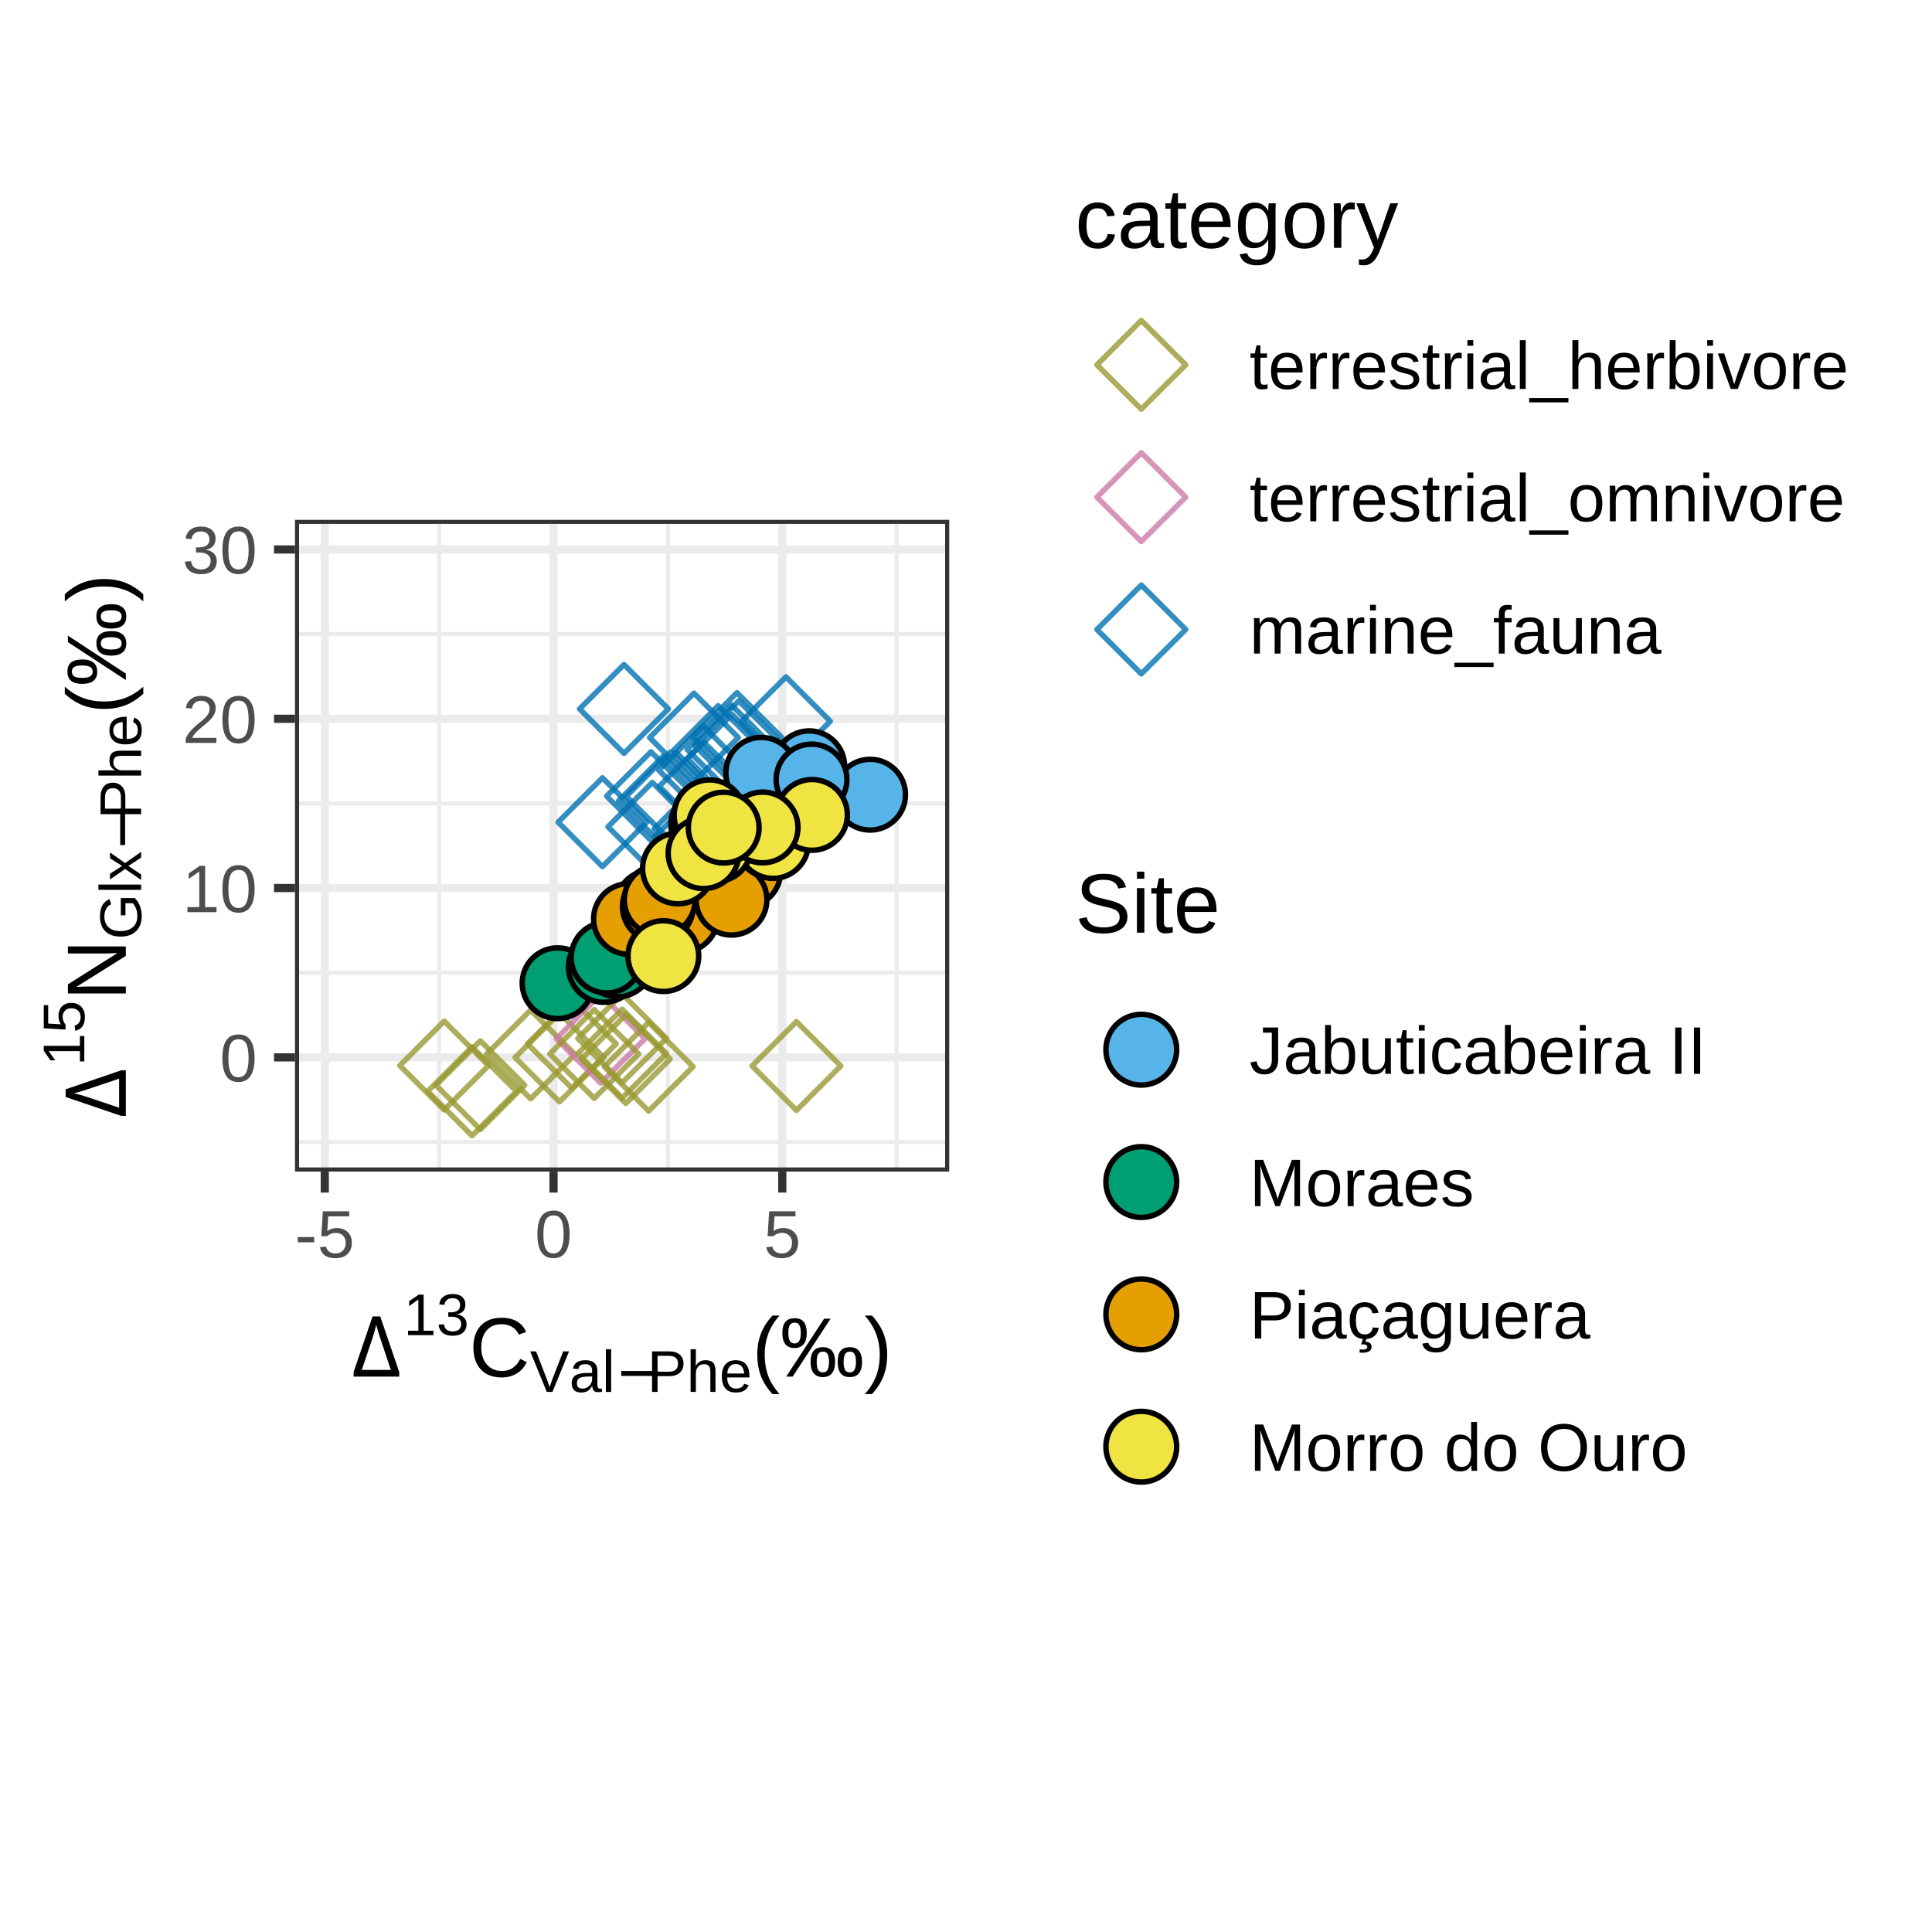
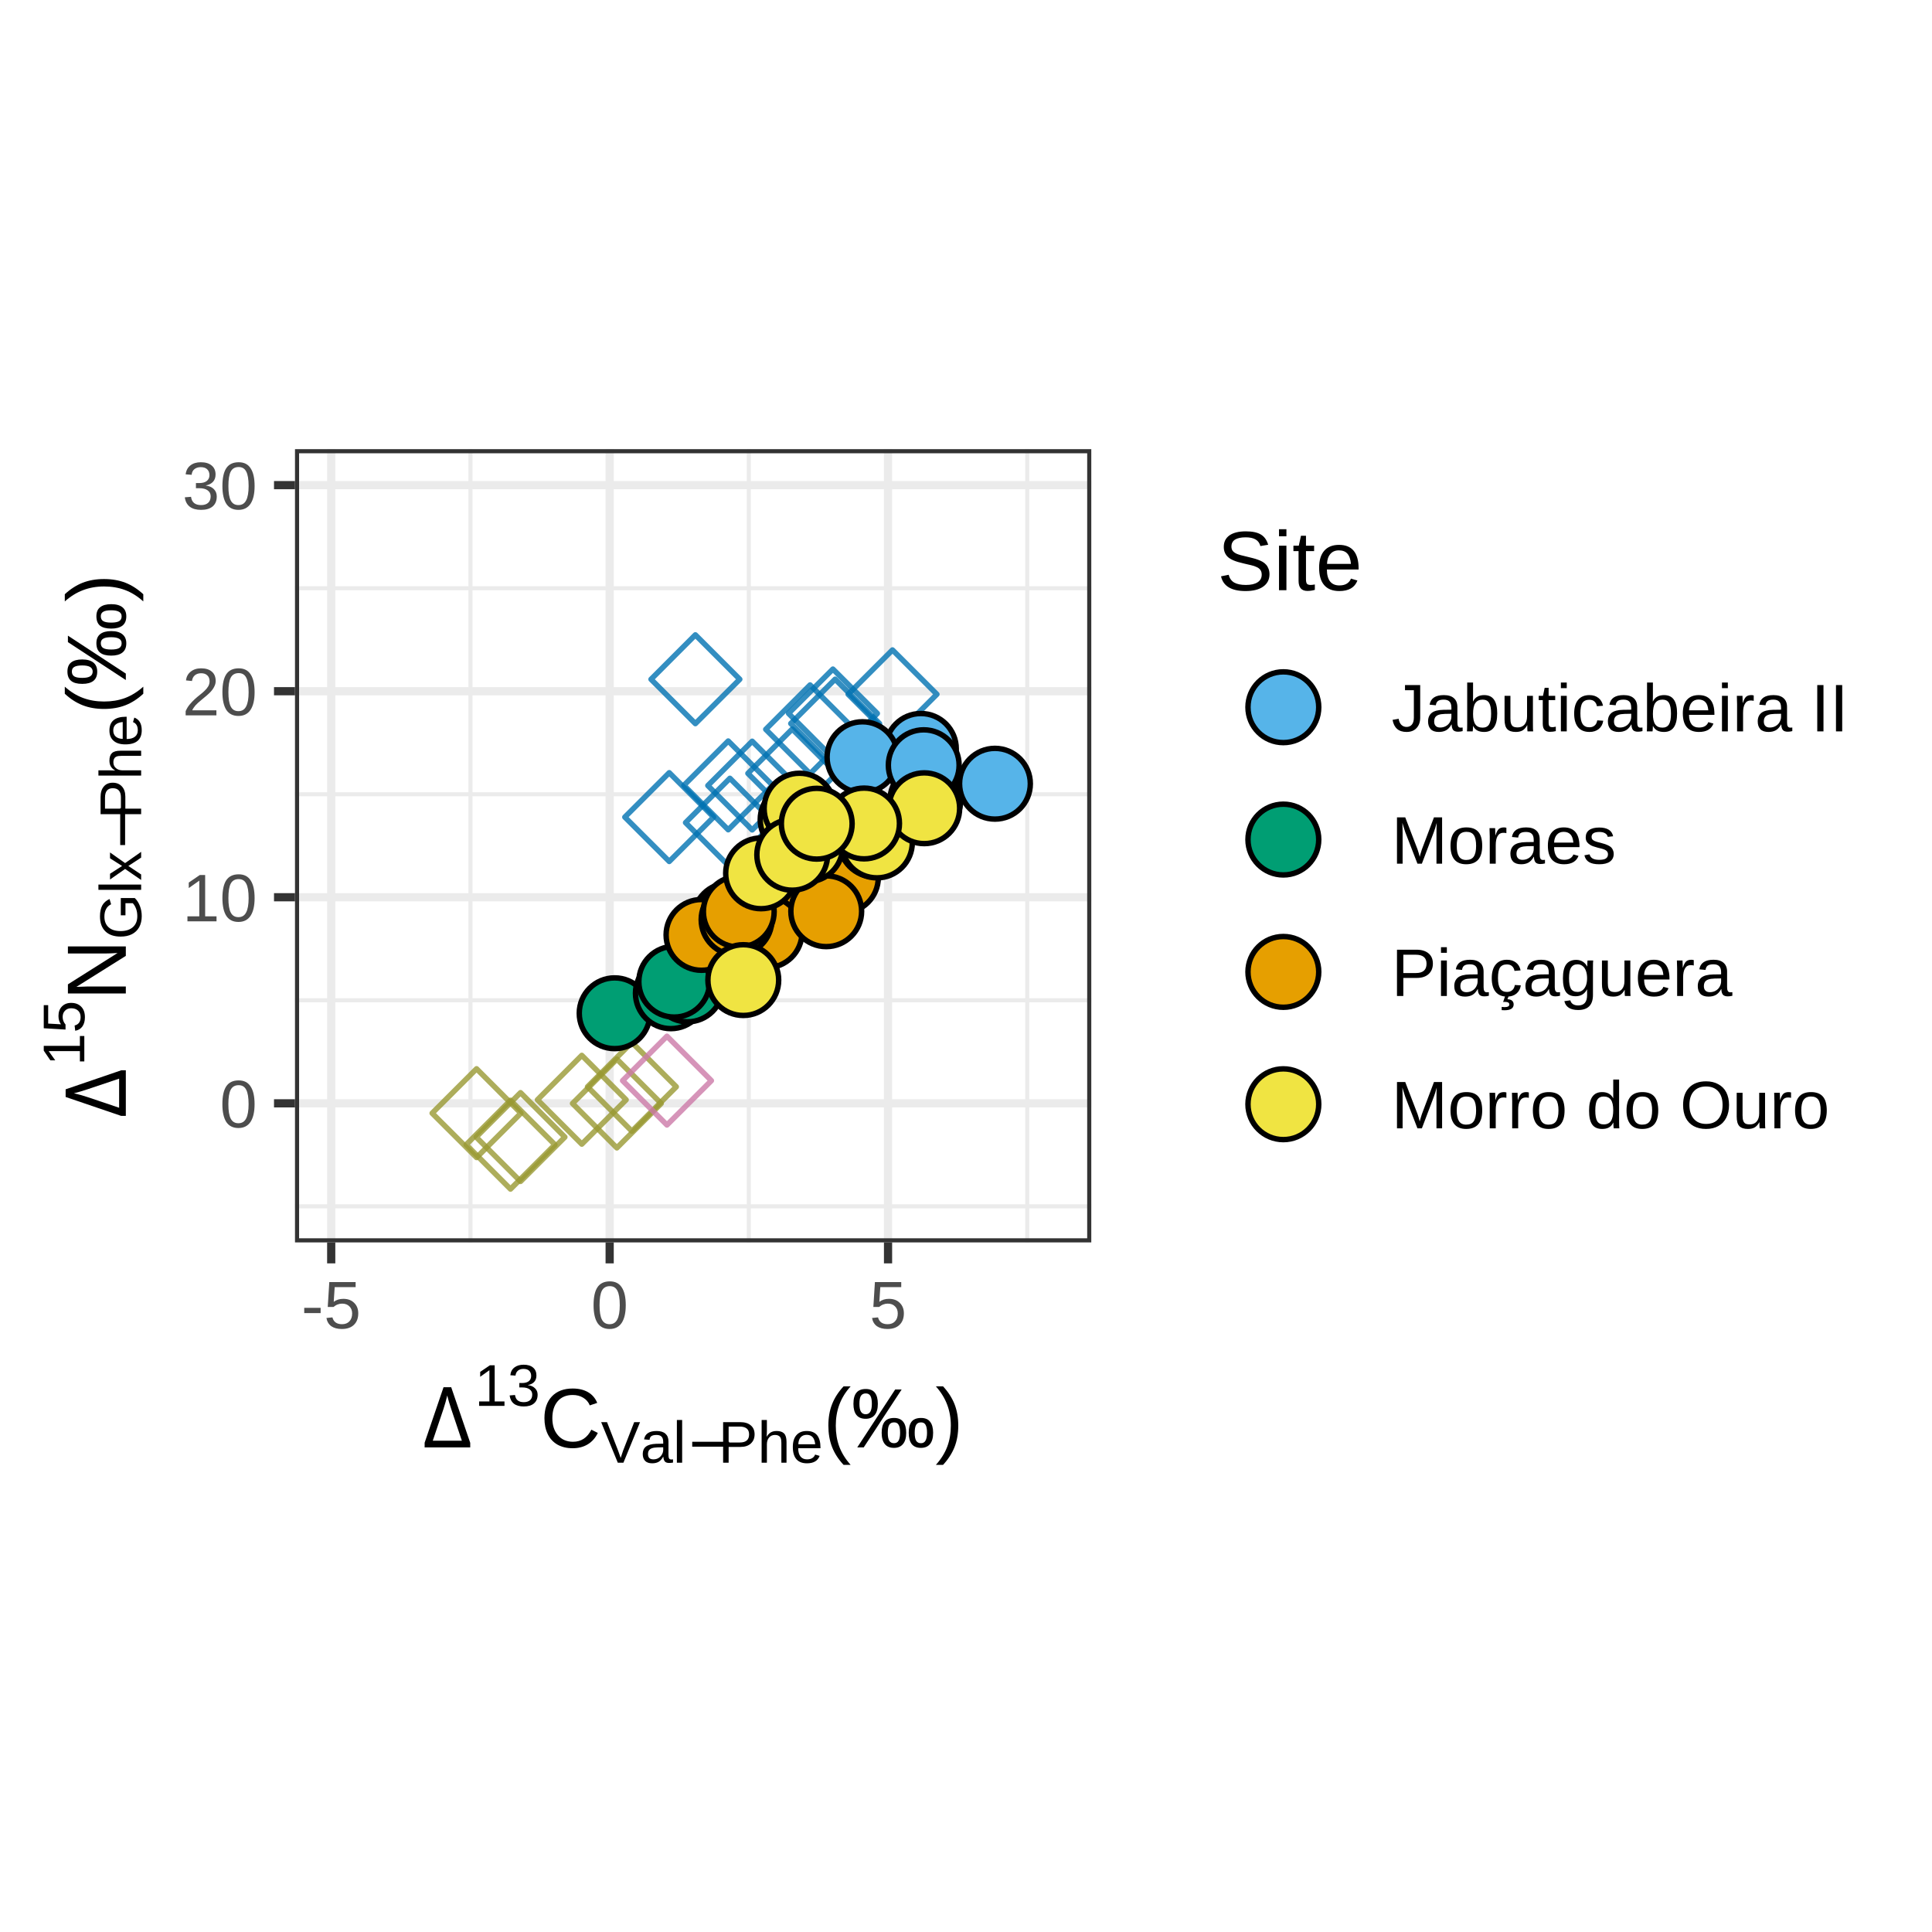
<svg xmlns="http://www.w3.org/2000/svg" width="252.28pt" height="252.28pt" viewBox="0 0 252.28 252.28">
  <g class="svglite">
    <defs>
      <style type="text/css">
    .svglite line, .svglite polyline, .svglite polygon, .svglite path, .svglite rect, .svglite circle {
      fill: none;
      stroke: #000000;
      stroke-linecap: round;
      stroke-linejoin: round;
      stroke-miterlimit: 10.00;
    }
    .svglite text {
      white-space: pre;
    }
    .svglite g.glyphgroup path {
      fill: inherit;
      stroke: none;
    }
  </style>
    </defs>
    <rect width="100%" height="100%" style="stroke: none; fill: #FFFFFF;" />
    <defs>
      <clipPath id="cpMC4wMHwyNTIuMjh8MC4wMHwyNTIuMjg=">
        <rect x="0.00" y="0.00" width="252.28" height="252.28" />
      </clipPath>
    </defs>
    <g clip-path="url(#cpMC4wMHwyNTIuMjh8MC4wMHwyNTIuMjg=)">
</g>
    <defs>
-       <clipPath id="cpMC4wMHwyNTIuMjh8NjIuNDB8MTg5Ljg4">
-         <rect x="0.00" y="62.40" width="252.28" height="127.47" />
+       <clipPath id="cpMC4wMHwyNTIuMjh8NTMuMTd8MTk5LjEy">
+         <rect x="0" y="53.17" width="252.28" height="145.95" />
      </clipPath>
    </defs>
-     <g clip-path="url(#cpMC4wMHwyNTIuMjh8NjIuNDB8MTg5Ljg4)">
-       <rect x="0.00" y="62.40" width="252.28" height="127.47" style="stroke-width: 1.07; stroke: #FFFFFF; fill: #FFFFFF;" />
+     <g clip-path="url(#cpMC4wMHwyNTIuMjh8NTMuMTd8MTk5LjEy)">
+       <rect x="0" y="53.17" width="252.28" height="145.95" style="stroke-width: 1.07; stroke: #FFFFFF; fill: #FFFFFF;" />
    </g>
    <g clip-path="url(#cpMC4wMHwyNTIuMjh8MC4wMHwyNTIuMjg=)">
</g>
    <defs>
-       <clipPath id="cpMzguNTJ8MTIzLjk1fDY3Ljg4fDE1Mi45OQ==">
-         <rect x="38.52" y="67.88" width="85.43" height="85.10" />
+       <clipPath id="cpMzguNTJ8MTQyLjUwfDU4LjY1fDE2Mi4yMw==">
+         <rect x="38.52" y="58.65" width="103.98" height="103.58" />
      </clipPath>
    </defs>
-     <g clip-path="url(#cpMzguNTJ8MTIzLjk1fDY3Ljg4fDE1Mi45OQ==)">
-       <rect x="38.52" y="67.88" width="85.43" height="85.10" style="stroke-width: 1.07; stroke: none; fill: #FFFFFF;" />
-       <polyline points="38.52,149.12 123.95,149.12 " style="stroke-width: 0.53; stroke: #EBEBEB; stroke-linecap: butt;" />
-       <polyline points="38.52,127.01 123.95,127.01 " style="stroke-width: 0.53; stroke: #EBEBEB; stroke-linecap: butt;" />
-       <polyline points="38.52,104.91 123.95,104.91 " style="stroke-width: 0.53; stroke: #EBEBEB; stroke-linecap: butt;" />
-       <polyline points="38.52,82.80 123.95,82.80 " style="stroke-width: 0.53; stroke: #EBEBEB; stroke-linecap: butt;" />
-       <polyline points="57.34,152.99 57.34,67.88 " style="stroke-width: 0.53; stroke: #EBEBEB; stroke-linecap: butt;" />
-       <polyline points="87.21,152.99 87.21,67.88 " style="stroke-width: 0.53; stroke: #EBEBEB; stroke-linecap: butt;" />
-       <polyline points="117.08,152.99 117.08,67.88 " style="stroke-width: 0.53; stroke: #EBEBEB; stroke-linecap: butt;" />
-       <polyline points="38.52,138.07 123.95,138.07 " style="stroke-width: 1.07; stroke: #EBEBEB; stroke-linecap: butt;" />
-       <polyline points="38.52,115.96 123.95,115.96 " style="stroke-width: 1.07; stroke: #EBEBEB; stroke-linecap: butt;" />
-       <polyline points="38.52,93.86 123.95,93.86 " style="stroke-width: 1.07; stroke: #EBEBEB; stroke-linecap: butt;" />
-       <polyline points="38.52,71.75 123.95,71.75 " style="stroke-width: 1.07; stroke: #EBEBEB; stroke-linecap: butt;" />
-       <polyline points="42.41,152.99 42.41,67.88 " style="stroke-width: 1.07; stroke: #EBEBEB; stroke-linecap: butt;" />
-       <polyline points="72.28,152.99 72.28,67.88 " style="stroke-width: 1.07; stroke: #EBEBEB; stroke-linecap: butt;" />
-       <polyline points="102.15,152.99 102.15,67.88 " style="stroke-width: 1.07; stroke: #EBEBEB; stroke-linecap: butt;" />
-       <polygon points="85.18,113.75 90.97,107.96 85.18,102.17 79.39,107.96 " style="stroke-width: 0.71; stroke: #0072B2; stroke-opacity: 0.80;" />
-       <polygon points="93.78,103.74 99.58,97.94 93.78,92.15 87.99,97.94 " style="stroke-width: 0.71; stroke: #0072B2; stroke-opacity: 0.80;" />
-       <polygon points="85.00,109.75 90.80,103.96 85.00,98.17 79.21,103.96 " style="stroke-width: 0.71; stroke: #0072B2; stroke-opacity: 0.80;" />
-       <polygon points="78.67,113.16 84.46,107.36 78.67,101.57 72.88,107.36 " style="stroke-width: 0.71; stroke: #0072B2; stroke-opacity: 0.80;" />
-       <polygon points="87.57,109.78 93.36,103.99 87.57,98.19 81.78,103.99 " style="stroke-width: 0.71; stroke: #0072B2; stroke-opacity: 0.80;" />
-       <polygon points="91.87,108.47 97.67,102.68 91.87,96.88 86.08,102.68 " style="stroke-width: 0.71; stroke: #0072B2; stroke-opacity: 0.80;" />
-       <polygon points="81.48,98.37 87.27,92.57 81.48,86.78 75.68,92.57 " style="stroke-width: 0.71; stroke: #0072B2; stroke-opacity: 0.80;" />
-       <polygon points="96.47,103.11 102.27,97.32 96.47,91.52 90.68,97.32 " style="stroke-width: 0.71; stroke: #0072B2; stroke-opacity: 0.80;" />
-       <polygon points="96.23,102.03 102.03,96.24 96.23,90.45 90.44,96.24 " style="stroke-width: 0.71; stroke: #0072B2; stroke-opacity: 0.80;" />
-       <polygon points="102.63,99.98 108.42,94.18 102.63,88.39 96.83,94.18 " style="stroke-width: 0.71; stroke: #0072B2; stroke-opacity: 0.80;" />
-       <polygon points="61.64,148.30 67.44,142.51 61.64,136.71 55.85,142.51 " style="stroke-width: 0.71; stroke: #999933; stroke-opacity: 0.80;" />
-       <polygon points="58.00,144.93 63.79,139.14 58.00,133.34 52.21,139.14 " style="stroke-width: 0.71; stroke: #999933; stroke-opacity: 0.80;" />
-       <polygon points="69.29,143.48 75.08,137.69 69.29,131.90 63.50,137.69 " style="stroke-width: 0.71; stroke: #999933; stroke-opacity: 0.80;" />
-       <polygon points="73.05,143.88 78.85,138.09 73.05,132.30 67.26,138.09 " style="stroke-width: 0.71; stroke: #999933; stroke-opacity: 0.80;" />
-       <polygon points="74.67,142.09 80.46,136.30 74.67,130.51 68.87,136.30 " style="stroke-width: 0.71; stroke: #999933; stroke-opacity: 0.80;" />
-       <polygon points="78.43,141.43 84.22,135.63 78.43,129.84 72.64,135.63 " style="stroke-width: 0.71; stroke: #CC79A7; stroke-opacity: 0.80;" />
-       <polygon points="62.72,147.49 68.51,141.70 62.72,135.91 56.93,141.70 " style="stroke-width: 0.71; stroke: #999933; stroke-opacity: 0.80;" />
-       <polygon points="82.19,128.19 87.99,122.39 82.19,116.60 76.40,122.39 " style="stroke-width: 0.71; stroke: #CC79A7; stroke-opacity: 0.80;" />
-       <polygon points="86.56,110.37 92.35,104.58 86.56,98.78 80.76,104.58 " style="stroke-width: 0.71; stroke: #0072B2; stroke-opacity: 0.80;" />
-       <polygon points="91.22,114.02 97.01,108.23 91.22,102.43 85.42,108.23 " style="stroke-width: 0.71; stroke: #0072B2; stroke-opacity: 0.80;" />
-       <polygon points="95.82,113.40 101.61,107.61 95.82,101.81 90.02,107.61 " style="stroke-width: 0.71; stroke: #0072B2; stroke-opacity: 0.80;" />
-       <polygon points="95.52,103.65 101.31,97.86 95.52,92.06 89.72,97.86 " style="stroke-width: 0.71; stroke: #0072B2; stroke-opacity: 0.80;" />
-       <polygon points="90.62,102.10 96.41,96.31 90.62,90.52 84.83,96.31 " style="stroke-width: 0.71; stroke: #0072B2; stroke-opacity: 0.80;" />
-       <polygon points="95.58,104.87 101.37,99.07 95.58,93.28 89.78,99.07 " style="stroke-width: 0.71; stroke: #0072B2; stroke-opacity: 0.80;" />
-       <polygon points="91.81,106.37 97.61,100.58 91.81,94.78 86.02,100.58 " style="stroke-width: 0.71; stroke: #0072B2; stroke-opacity: 0.80;" />
-       <polygon points="84.70,145.08 90.50,139.28 84.70,133.49 78.91,139.28 " style="stroke-width: 0.71; stroke: #999933; stroke-opacity: 0.80;" />
-       <polygon points="81.24,143.37 87.03,137.58 81.24,131.79 75.45,137.58 " style="stroke-width: 0.71; stroke: #999933; stroke-opacity: 0.80;" />
-       <polygon points="104.00,144.99 109.79,139.19 104.00,133.40 98.21,139.19 " style="stroke-width: 0.71; stroke: #999933; stroke-opacity: 0.80;" />
-       <polygon points="81.24,141.38 87.03,135.59 81.24,129.80 75.45,135.59 " style="stroke-width: 0.71; stroke: #999933; stroke-opacity: 0.80;" />
-       <polygon points="77.59,143.42 83.39,137.62 77.59,131.83 71.80,137.62 " style="stroke-width: 0.71; stroke: #999933; stroke-opacity: 0.80;" />
-       <polygon points="81.72,144.08 87.51,138.29 81.72,132.49 75.92,138.29 " style="stroke-width: 0.71; stroke: #999933; stroke-opacity: 0.80;" />
-       <circle cx="105.67" cy="100.06" r="4.62" style="stroke-width: 0.71; fill: #56B4E9;" />
-       <circle cx="106.15" cy="105.55" r="4.62" style="stroke-width: 0.71; fill: #56B4E9;" />
-       <circle cx="113.62" cy="103.77" r="4.62" style="stroke-width: 0.71; fill: #56B4E9;" />
-       <circle cx="99.40" cy="100.91" r="4.62" style="stroke-width: 0.71; fill: #56B4E9;" />
-       <circle cx="105.97" cy="101.79" r="4.62" style="stroke-width: 0.71; fill: #56B4E9;" />
-       <circle cx="72.81" cy="128.39" r="4.62" style="stroke-width: 0.71; fill: #009E73;" />
-       <circle cx="78.85" cy="126.26" r="4.62" style="stroke-width: 0.71; fill: #009E73;" />
-       <circle cx="80.64" cy="125.54" r="4.62" style="stroke-width: 0.71; fill: #009E73;" />
-       <circle cx="79.21" cy="125.04" r="4.62" style="stroke-width: 0.71; fill: #009E73;" />
-       <circle cx="85.06" cy="118.23" r="4.62" style="stroke-width: 0.71; fill: #E69F00;" />
-       <circle cx="89.42" cy="114.14" r="4.62" style="stroke-width: 0.71; fill: #E69F00;" />
-       <circle cx="82.13" cy="120.00" r="4.62" style="stroke-width: 0.71; fill: #E69F00;" />
-       <circle cx="89.12" cy="119.70" r="4.62" style="stroke-width: 0.71; fill: #E69F00;" />
-       <circle cx="97.31" cy="113.82" r="4.62" style="stroke-width: 0.71; fill: #E69F00;" />
-       <circle cx="85.90" cy="118.38" r="4.62" style="stroke-width: 0.71; fill: #E69F00;" />
-       <circle cx="95.52" cy="117.48" r="4.62" style="stroke-width: 0.71; fill: #E69F00;" />
-       <circle cx="86.14" cy="117.51" r="4.62" style="stroke-width: 0.71; fill: #E69F00;" />
-       <circle cx="100.71" cy="109.99" r="4.62" style="stroke-width: 0.71; fill: #E69F00;" />
-       <circle cx="88.53" cy="113.40" r="4.62" style="stroke-width: 0.71; fill: #F0E442;" />
-       <circle cx="92.23" cy="107.63" r="4.62" style="stroke-width: 0.71; fill: #F0E442;" />
-       <circle cx="100.95" cy="110.08" r="4.62" style="stroke-width: 0.71; fill: #F0E442;" />
-       <circle cx="106.03" cy="106.41" r="4.62" style="stroke-width: 0.71; fill: #F0E442;" />
-       <circle cx="86.62" cy="124.85" r="4.62" style="stroke-width: 0.71; fill: #F0E442;" />
-       <circle cx="93.49" cy="110.50" r="4.62" style="stroke-width: 0.71; fill: #F0E442;" />
-       <circle cx="92.65" cy="106.46" r="4.62" style="stroke-width: 0.71; fill: #F0E442;" />
-       <circle cx="91.87" cy="111.41" r="4.62" style="stroke-width: 0.71; fill: #F0E442;" />
-       <circle cx="99.58" cy="108.05" r="4.62" style="stroke-width: 0.71; fill: #F0E442;" />
-       <circle cx="94.50" cy="108.07" r="4.62" style="stroke-width: 0.71; fill: #F0E442;" />
-       <rect x="38.52" y="67.88" width="85.43" height="85.10" style="stroke-width: 1.07; stroke: #333333;" />
+     <g clip-path="url(#cpMzguNTJ8MTQyLjUwfDU4LjY1fDE2Mi4yMw==)">
+       <rect x="38.52" y="58.65" width="103.98" height="103.58" style="stroke-width: 1.07; stroke: none; fill: #FFFFFF;" />
+       <polyline points="38.52,157.52 142.50,157.52 " style="stroke-width: 0.53; stroke: #EBEBEB; stroke-linecap: butt;" />
+       <polyline points="38.52,130.61 142.50,130.61 " style="stroke-width: 0.53; stroke: #EBEBEB; stroke-linecap: butt;" />
+       <polyline points="38.52,103.71 142.50,103.71 " style="stroke-width: 0.53; stroke: #EBEBEB; stroke-linecap: butt;" />
+       <polyline points="38.52,76.81 142.50,76.81 " style="stroke-width: 0.53; stroke: #EBEBEB; stroke-linecap: butt;" />
+       <polyline points="61.43,162.23 61.43,58.65 " style="stroke-width: 0.53; stroke: #EBEBEB; stroke-linecap: butt;" />
+       <polyline points="97.78,162.23 97.78,58.65 " style="stroke-width: 0.53; stroke: #EBEBEB; stroke-linecap: butt;" />
+       <polyline points="134.14,162.23 134.14,58.65 " style="stroke-width: 0.53; stroke: #EBEBEB; stroke-linecap: butt;" />
+       <polyline points="38.52,144.07 142.50,144.07 " style="stroke-width: 1.07; stroke: #EBEBEB; stroke-linecap: butt;" />
+       <polyline points="38.52,117.16 142.50,117.16 " style="stroke-width: 1.07; stroke: #EBEBEB; stroke-linecap: butt;" />
+       <polyline points="38.52,90.26 142.50,90.26 " style="stroke-width: 1.07; stroke: #EBEBEB; stroke-linecap: butt;" />
+       <polyline points="38.52,63.35 142.50,63.35 " style="stroke-width: 1.07; stroke: #EBEBEB; stroke-linecap: butt;" />
+       <polyline points="43.25,162.23 43.25,58.65 " style="stroke-width: 1.07; stroke: #EBEBEB; stroke-linecap: butt;" />
+       <polyline points="79.61,162.23 79.61,58.65 " style="stroke-width: 1.07; stroke: #EBEBEB; stroke-linecap: butt;" />
+       <polyline points="115.96,162.23 115.96,58.65 " style="stroke-width: 1.07; stroke: #EBEBEB; stroke-linecap: butt;" />
+       <polygon points="95.31,113.22 101.10,107.42 95.31,101.63 89.52,107.42 " style="stroke-width: 0.71; stroke: #0072B2; stroke-opacity: 0.80;" />
+       <polygon points="105.78,101.03 111.57,95.24 105.78,89.44 99.99,95.24 " style="stroke-width: 0.71; stroke: #0072B2; stroke-opacity: 0.80;" />
+       <polygon points="95.09,108.35 100.89,102.55 95.09,96.76 89.30,102.55 " style="stroke-width: 0.71; stroke: #0072B2; stroke-opacity: 0.80;" />
+       <polygon points="87.39,112.49 93.18,106.70 87.39,100.90 81.59,106.70 " style="stroke-width: 0.71; stroke: #0072B2; stroke-opacity: 0.80;" />
+       <polygon points="98.22,108.37 104.01,102.58 98.22,96.79 92.43,102.58 " style="stroke-width: 0.71; stroke: #0072B2; stroke-opacity: 0.80;" />
+       <polygon points="103.45,106.79 109.25,100.99 103.45,95.20 97.66,100.99 " style="stroke-width: 0.71; stroke: #0072B2; stroke-opacity: 0.80;" />
+       <polygon points="90.80,94.49 96.60,88.70 90.80,82.90 85.01,88.70 " style="stroke-width: 0.71; stroke: #0072B2; stroke-opacity: 0.80;" />
+       <polygon points="109.05,100.27 114.85,94.48 109.05,88.69 103.26,94.48 " style="stroke-width: 0.71; stroke: #0072B2; stroke-opacity: 0.80;" />
+       <polygon points="108.76,98.96 114.56,93.16 108.76,87.37 102.97,93.16 " style="stroke-width: 0.71; stroke: #0072B2; stroke-opacity: 0.80;" />
+       <polygon points="116.54,96.45 122.34,90.66 116.54,84.87 110.75,90.66 " style="stroke-width: 0.71; stroke: #0072B2; stroke-opacity: 0.80;" />
+       <polygon points="66.66,155.27 72.46,149.47 66.66,143.68 60.87,149.47 " style="stroke-width: 0.71; stroke: #999933; stroke-opacity: 0.80;" />
+       <polygon points="62.23,151.15 68.02,145.36 62.23,139.56 56.43,145.36 " style="stroke-width: 0.71; stroke: #999933; stroke-opacity: 0.80;" />
+       <polygon points="75.97,149.40 81.76,143.61 75.97,137.81 70.18,143.61 " style="stroke-width: 0.71; stroke: #999933; stroke-opacity: 0.80;" />
+       <polygon points="80.55,149.89 86.34,144.09 80.55,138.30 74.76,144.09 " style="stroke-width: 0.71; stroke: #999933; stroke-opacity: 0.80;" />
+       <polygon points="82.51,147.71 88.31,141.91 82.51,136.12 76.72,141.91 " style="stroke-width: 0.71; stroke: #999933; stroke-opacity: 0.80;" />
+       <polygon points="87.09,146.90 92.89,141.11 87.09,135.31 81.30,141.11 " style="stroke-width: 0.71; stroke: #CC79A7; stroke-opacity: 0.80;" />
+       <polygon points="67.97,154.27 73.76,148.48 67.97,142.68 62.18,148.48 " style="stroke-width: 0.71; stroke: #999933; stroke-opacity: 0.80;" />
+       <polygon points="91.68,130.78 97.47,124.99 91.68,119.20 85.88,124.99 " style="stroke-width: 0.71; stroke: #CC79A7; stroke-opacity: 0.80;" />
+       <circle cx="120.25" cy="97.79" r="4.62" style="stroke-width: 0.71; fill: #56B4E9;" />
+       <circle cx="120.83" cy="104.49" r="4.62" style="stroke-width: 0.71; fill: #56B4E9;" />
+       <circle cx="129.92" cy="102.34" r="4.62" style="stroke-width: 0.71; fill: #56B4E9;" />
+       <circle cx="112.62" cy="98.87" r="4.62" style="stroke-width: 0.71; fill: #56B4E9;" />
+       <circle cx="120.62" cy="99.92" r="4.62" style="stroke-width: 0.71; fill: #56B4E9;" />
+       <circle cx="80.26" cy="132.31" r="4.62" style="stroke-width: 0.71; fill: #009E73;" />
+       <circle cx="87.60" cy="129.70" r="4.62" style="stroke-width: 0.71; fill: #009E73;" />
+       <circle cx="89.78" cy="128.81" r="4.62" style="stroke-width: 0.71; fill: #009E73;" />
+       <circle cx="88.04" cy="128.19" r="4.62" style="stroke-width: 0.71; fill: #009E73;" />
+       <circle cx="95.17" cy="119.93" r="4.62" style="stroke-width: 0.71; fill: #E69F00;" />
+       <circle cx="100.47" cy="114.96" r="4.62" style="stroke-width: 0.71; fill: #E69F00;" />
+       <circle cx="91.60" cy="122.08" r="4.62" style="stroke-width: 0.71; fill: #E69F00;" />
+       <circle cx="100.11" cy="121.74" r="4.62" style="stroke-width: 0.71; fill: #E69F00;" />
+       <circle cx="110.07" cy="114.58" r="4.62" style="stroke-width: 0.71; fill: #E69F00;" />
+       <circle cx="96.18" cy="120.09" r="4.62" style="stroke-width: 0.71; fill: #E69F00;" />
+       <circle cx="107.89" cy="118.99" r="4.62" style="stroke-width: 0.71; fill: #E69F00;" />
+       <circle cx="96.47" cy="119.04" r="4.62" style="stroke-width: 0.71; fill: #E69F00;" />
+       <circle cx="114.22" cy="109.90" r="4.62" style="stroke-width: 0.71; fill: #E69F00;" />
+       <circle cx="99.38" cy="114.04" r="4.62" style="stroke-width: 0.71; fill: #F0E442;" />
+       <circle cx="103.89" cy="107.02" r="4.62" style="stroke-width: 0.71; fill: #F0E442;" />
+       <circle cx="114.51" cy="110.01" r="4.62" style="stroke-width: 0.71; fill: #F0E442;" />
+       <circle cx="120.69" cy="105.54" r="4.62" style="stroke-width: 0.71; fill: #F0E442;" />
+       <circle cx="97.06" cy="127.98" r="4.62" style="stroke-width: 0.71; fill: #F0E442;" />
+       <circle cx="105.42" cy="110.52" r="4.62" style="stroke-width: 0.71; fill: #F0E442;" />
+       <circle cx="104.40" cy="105.59" r="4.62" style="stroke-width: 0.71; fill: #F0E442;" />
+       <circle cx="103.45" cy="111.62" r="4.62" style="stroke-width: 0.71; fill: #F0E442;" />
+       <circle cx="112.83" cy="107.53" r="4.62" style="stroke-width: 0.71; fill: #F0E442;" />
+       <circle cx="106.65" cy="107.56" r="4.62" style="stroke-width: 0.71; fill: #F0E442;" />
+       <rect x="38.52" y="58.65" width="103.98" height="103.58" style="stroke-width: 1.07; stroke: #333333;" />
    </g>
    <g clip-path="url(#cpMC4wMHwyNTIuMjh8MC4wMHwyNTIuMjg=)">
-       <text x="33.59" y="141.22" text-anchor="end" style="font-size: 8.80px;fill: #4D4D4D; font-family: &quot;Arial&quot;;" textLength="4.89px" lengthAdjust="spacingAndGlyphs">0</text>
-       <text x="33.59" y="119.11" text-anchor="end" style="font-size: 8.80px;fill: #4D4D4D; font-family: &quot;Arial&quot;;" textLength="9.78px" lengthAdjust="spacingAndGlyphs">10</text>
-       <text x="33.59" y="97.01" text-anchor="end" style="font-size: 8.80px;fill: #4D4D4D; font-family: &quot;Arial&quot;;" textLength="9.78px" lengthAdjust="spacingAndGlyphs">20</text>
-       <text x="33.59" y="74.90" text-anchor="end" style="font-size: 8.80px;fill: #4D4D4D; font-family: &quot;Arial&quot;;" textLength="9.78px" lengthAdjust="spacingAndGlyphs">30</text>
-       <polyline points="35.78,138.07 38.52,138.07 " style="stroke-width: 1.07; stroke: #333333; stroke-linecap: butt;" />
-       <polyline points="35.78,115.96 38.52,115.96 " style="stroke-width: 1.07; stroke: #333333; stroke-linecap: butt;" />
-       <polyline points="35.78,93.86 38.52,93.86 " style="stroke-width: 1.07; stroke: #333333; stroke-linecap: butt;" />
-       <polyline points="35.78,71.75 38.52,71.75 " style="stroke-width: 1.07; stroke: #333333; stroke-linecap: butt;" />
-       <polyline points="42.41,155.73 42.41,152.99 " style="stroke-width: 1.07; stroke: #333333; stroke-linecap: butt;" />
-       <polyline points="72.28,155.73 72.28,152.99 " style="stroke-width: 1.07; stroke: #333333; stroke-linecap: butt;" />
-       <polyline points="102.15,155.73 102.15,152.99 " style="stroke-width: 1.07; stroke: #333333; stroke-linecap: butt;" />
-       <text x="42.41" y="164.22" text-anchor="middle" style="font-size: 8.80px;fill: #4D4D4D; font-family: &quot;Arial&quot;;" textLength="7.81px" lengthAdjust="spacingAndGlyphs">-5</text>
-       <text x="72.28" y="164.22" text-anchor="middle" style="font-size: 8.80px;fill: #4D4D4D; font-family: &quot;Arial&quot;;" textLength="4.89px" lengthAdjust="spacingAndGlyphs">0</text>
-       <text x="102.15" y="164.22" text-anchor="middle" style="font-size: 8.80px;fill: #4D4D4D; font-family: &quot;Arial&quot;;" textLength="4.89px" lengthAdjust="spacingAndGlyphs">5</text>
-       <text x="45.96" y="179.76" style="font-size: 11.00px; font-family: &quot;Symbol&quot;;" textLength="6.73px" lengthAdjust="spacingAndGlyphs">Δ</text>
-       <text x="52.69" y="174.34" style="font-size: 7.70px; font-family: &quot;Arial&quot;;" textLength="8.56px" lengthAdjust="spacingAndGlyphs">13</text>
-       <text x="61.25" y="179.76" style="font-size: 11.00px; font-family: &quot;Arial&quot;;" textLength="7.94px" lengthAdjust="spacingAndGlyphs">C</text>
-       <text x="69.20" y="181.76" style="font-size: 7.70px; font-family: &quot;Arial&quot;;" textLength="5.12px" lengthAdjust="spacingAndGlyphs">V</text>
-       <text x="74.32" y="181.76" style="font-size: 7.70px; font-family: &quot;Arial&quot;;" textLength="4.28px" lengthAdjust="spacingAndGlyphs">a</text>
-       <text x="78.60" y="181.76" style="font-size: 7.70px; font-family: &quot;Arial&quot;;" textLength="1.70px" lengthAdjust="spacingAndGlyphs">l</text>
-       <text x="80.31" y="181.76" style="font-size: 7.70px; font-family: &quot;Symbol&quot;;" textLength="4.22px" lengthAdjust="spacingAndGlyphs">−</text>
-       <text x="84.52" y="181.76" style="font-size: 7.70px; font-family: &quot;Arial&quot;;" textLength="5.12px" lengthAdjust="spacingAndGlyphs">P</text>
-       <text x="89.65" y="181.76" style="font-size: 7.70px; font-family: &quot;Arial&quot;;" textLength="4.28px" lengthAdjust="spacingAndGlyphs">h</text>
-       <text x="93.93" y="181.76" style="font-size: 7.70px; font-family: &quot;Arial&quot;;" textLength="4.28px" lengthAdjust="spacingAndGlyphs">e</text>
-       <text x="98.20" y="179.76" style="font-size: 11.00px; font-family: &quot;Arial&quot;;" textLength="18.31px" lengthAdjust="spacingAndGlyphs">(‰)</text>
+       <text x="33.59" y="147.22" text-anchor="end" style="font-size: 8.80px;fill: #4D4D4D; font-family: &quot;Arial&quot;;" textLength="4.89px" lengthAdjust="spacingAndGlyphs">0</text>
+       <text x="33.59" y="120.31" text-anchor="end" style="font-size: 8.80px;fill: #4D4D4D; font-family: &quot;Arial&quot;;" textLength="9.78px" lengthAdjust="spacingAndGlyphs">10</text>
+       <text x="33.59" y="93.41" text-anchor="end" style="font-size: 8.80px;fill: #4D4D4D; font-family: &quot;Arial&quot;;" textLength="9.78px" lengthAdjust="spacingAndGlyphs">20</text>
+       <text x="33.59" y="66.50" text-anchor="end" style="font-size: 8.80px;fill: #4D4D4D; font-family: &quot;Arial&quot;;" textLength="9.78px" lengthAdjust="spacingAndGlyphs">30</text>
+       <polyline points="35.78,144.07 38.52,144.07 " style="stroke-width: 1.07; stroke: #333333; stroke-linecap: butt;" />
+       <polyline points="35.78,117.16 38.52,117.16 " style="stroke-width: 1.07; stroke: #333333; stroke-linecap: butt;" />
+       <polyline points="35.78,90.26 38.52,90.26 " style="stroke-width: 1.07; stroke: #333333; stroke-linecap: butt;" />
+       <polyline points="35.78,63.35 38.52,63.35 " style="stroke-width: 1.07; stroke: #333333; stroke-linecap: butt;" />
+       <polyline points="43.25,164.97 43.25,162.23 " style="stroke-width: 1.07; stroke: #333333; stroke-linecap: butt;" />
+       <polyline points="79.61,164.97 79.61,162.23 " style="stroke-width: 1.07; stroke: #333333; stroke-linecap: butt;" />
+       <polyline points="115.96,164.97 115.96,162.23 " style="stroke-width: 1.07; stroke: #333333; stroke-linecap: butt;" />
+       <text x="43.25" y="173.46" text-anchor="middle" style="font-size: 8.80px;fill: #4D4D4D; font-family: &quot;Arial&quot;;" textLength="7.81px" lengthAdjust="spacingAndGlyphs">-5</text>
+       <text x="79.61" y="173.46" text-anchor="middle" style="font-size: 8.80px;fill: #4D4D4D; font-family: &quot;Arial&quot;;" textLength="4.89px" lengthAdjust="spacingAndGlyphs">0</text>
+       <text x="115.96" y="173.46" text-anchor="middle" style="font-size: 8.80px;fill: #4D4D4D; font-family: &quot;Arial&quot;;" textLength="4.89px" lengthAdjust="spacingAndGlyphs">5</text>
+       <text x="55.23" y="189.00" style="font-size: 11.00px; font-family: &quot;Symbol&quot;;" textLength="6.73px" lengthAdjust="spacingAndGlyphs">Δ</text>
+       <text x="61.97" y="183.58" style="font-size: 7.70px; font-family: &quot;Arial&quot;;" textLength="8.56px" lengthAdjust="spacingAndGlyphs">13</text>
+       <text x="70.53" y="189.00" style="font-size: 11.00px; font-family: &quot;Arial&quot;;" textLength="7.94px" lengthAdjust="spacingAndGlyphs">C</text>
+       <text x="78.47" y="191.00" style="font-size: 7.70px; font-family: &quot;Arial&quot;;" textLength="5.12px" lengthAdjust="spacingAndGlyphs">V</text>
+       <text x="83.60" y="191.00" style="font-size: 7.70px; font-family: &quot;Arial&quot;;" textLength="4.28px" lengthAdjust="spacingAndGlyphs">a</text>
+       <text x="87.87" y="191.00" style="font-size: 7.70px; font-family: &quot;Arial&quot;;" textLength="1.70px" lengthAdjust="spacingAndGlyphs">l</text>
+       <text x="89.58" y="191.00" style="font-size: 7.70px; font-family: &quot;Symbol&quot;;" textLength="4.22px" lengthAdjust="spacingAndGlyphs">−</text>
+       <text x="93.80" y="191.00" style="font-size: 7.70px; font-family: &quot;Arial&quot;;" textLength="5.12px" lengthAdjust="spacingAndGlyphs">P</text>
+       <text x="98.92" y="191.00" style="font-size: 7.70px; font-family: &quot;Arial&quot;;" textLength="4.28px" lengthAdjust="spacingAndGlyphs">h</text>
+       <text x="103.20" y="191.00" style="font-size: 7.70px; font-family: &quot;Arial&quot;;" textLength="4.28px" lengthAdjust="spacingAndGlyphs">e</text>
+       <text x="107.48" y="189.00" style="font-size: 11.00px; font-family: &quot;Arial&quot;;" textLength="18.31px" lengthAdjust="spacingAndGlyphs">(‰)</text>
      <text transform="translate(16.43,145.93) rotate(-90)" style="font-size: 11.00px; font-family: &quot;Symbol&quot;;" textLength="6.73px" lengthAdjust="spacingAndGlyphs">Δ</text>
      <text transform="translate(11.01,139.19) rotate(-90)" style="font-size: 7.70px; font-family: &quot;Arial&quot;;" textLength="8.56px" lengthAdjust="spacingAndGlyphs">15</text>
      <text transform="translate(16.43,130.63) rotate(-90)" style="font-size: 11.00px; font-family: &quot;Arial&quot;;" textLength="7.94px" lengthAdjust="spacingAndGlyphs">N</text>
      <text transform="translate(18.43,122.69) rotate(-90)" style="font-size: 7.70px; font-family: &quot;Arial&quot;;" textLength="5.98px" lengthAdjust="spacingAndGlyphs">G</text>
      <text transform="translate(18.43,116.71) rotate(-90)" style="font-size: 7.70px; font-family: &quot;Arial&quot;;" textLength="1.70px" lengthAdjust="spacingAndGlyphs">l</text>
      <text transform="translate(18.43,115.00) rotate(-90)" style="font-size: 7.70px; font-family: &quot;Arial&quot;;" textLength="3.84px" lengthAdjust="spacingAndGlyphs">x</text>
      <text transform="translate(18.43,111.16) rotate(-90)" style="font-size: 7.70px; font-family: &quot;Symbol&quot;;" textLength="4.22px" lengthAdjust="spacingAndGlyphs">−</text>
      <text transform="translate(18.43,106.94) rotate(-90)" style="font-size: 7.70px; font-family: &quot;Arial&quot;;" textLength="5.12px" lengthAdjust="spacingAndGlyphs">P</text>
      <text transform="translate(18.43,101.81) rotate(-90)" style="font-size: 7.70px; font-family: &quot;Arial&quot;;" textLength="4.28px" lengthAdjust="spacingAndGlyphs">h</text>
      <text transform="translate(18.43,97.53) rotate(-90)" style="font-size: 7.70px; font-family: &quot;Arial&quot;;" textLength="4.28px" lengthAdjust="spacingAndGlyphs">e</text>
      <text transform="translate(16.43,93.26) rotate(-90)" style="font-size: 11.00px; font-family: &quot;Arial&quot;;" textLength="18.31px" lengthAdjust="spacingAndGlyphs">(‰)</text>
-       <rect x="134.91" y="17.84" width="111.89" height="78.47" style="stroke-width: 1.07; stroke: none; fill: #FFFFFF;" />
-       <text x="140.39" y="32.36" style="font-size: 11.00px; font-family: &quot;Arial&quot;;" textLength="42.22px" lengthAdjust="spacingAndGlyphs">category</text>
-       <rect x="140.39" y="39.00" width="17.28" height="17.28" style="stroke-width: 1.07; stroke: none; fill: #FFFFFF;" />
-       <polygon points="149.03,53.43 154.83,47.64 149.03,41.84 143.24,47.64 " style="stroke-width: 0.71; stroke: #999933; stroke-opacity: 0.80;" />
-       <rect x="140.39" y="56.28" width="17.28" height="17.28" style="stroke-width: 1.07; stroke: none; fill: #FFFFFF;" />
-       <polygon points="149.03,70.71 154.83,64.92 149.03,59.12 143.24,64.92 " style="stroke-width: 0.71; stroke: #CC79A7; stroke-opacity: 0.80;" />
-       <rect x="140.39" y="73.56" width="17.28" height="17.28" style="stroke-width: 1.07; stroke: none; fill: #FFFFFF;" />
-       <polygon points="149.03,87.99 154.83,82.20 149.03,76.40 143.24,82.20 " style="stroke-width: 0.71; stroke: #0072B2; stroke-opacity: 0.80;" />
-       <text x="163.15" y="50.79" style="font-size: 8.80px; font-family: &quot;Arial&quot;;" textLength="78.17px" lengthAdjust="spacingAndGlyphs">terrestrial_herbivore</text>
-       <text x="163.15" y="68.07" style="font-size: 8.80px; font-family: &quot;Arial&quot;;" textLength="77.69px" lengthAdjust="spacingAndGlyphs">terrestrial_omnivore</text>
-       <text x="163.15" y="85.35" style="font-size: 8.80px; font-family: &quot;Arial&quot;;" textLength="53.77px" lengthAdjust="spacingAndGlyphs">marine_fauna</text>
-       <rect x="134.91" y="107.28" width="93.34" height="95.75" style="stroke-width: 1.07; stroke: none; fill: #FFFFFF;" />
-       <text x="140.39" y="121.79" style="font-size: 11.00px; font-family: &quot;Arial&quot;;" textLength="18.97px" lengthAdjust="spacingAndGlyphs">Site</text>
-       <rect x="140.39" y="128.43" width="17.28" height="17.28" style="stroke-width: 1.07; stroke: none; fill: #FFFFFF;" />
-       <circle cx="149.03" cy="137.07" r="4.62" style="stroke-width: 0.71; fill: #56B4E9;" />
-       <rect x="140.39" y="145.71" width="17.28" height="17.28" style="stroke-width: 1.07; stroke: none; fill: #FFFFFF;" />
-       <circle cx="149.03" cy="154.35" r="4.62" style="stroke-width: 0.71; fill: #009E73;" />
-       <rect x="140.39" y="162.99" width="17.28" height="17.28" style="stroke-width: 1.07; stroke: none; fill: #FFFFFF;" />
-       <circle cx="149.03" cy="171.63" r="4.62" style="stroke-width: 0.71; fill: #E69F00;" />
-       <rect x="140.39" y="180.27" width="17.28" height="17.28" style="stroke-width: 1.07; stroke: none; fill: #FFFFFF;" />
-       <circle cx="149.03" cy="188.91" r="4.62" style="stroke-width: 0.71; fill: #F0E442;" />
-       <text x="163.15" y="140.22" style="font-size: 8.80px; font-family: &quot;Arial&quot;;" textLength="59.62px" lengthAdjust="spacingAndGlyphs">Jabuticabeira II</text>
-       <text x="163.15" y="157.50" style="font-size: 8.80px; font-family: &quot;Arial&quot;;" textLength="29.33px" lengthAdjust="spacingAndGlyphs">Moraes</text>
-       <text x="163.15" y="174.78" style="font-size: 8.80px; font-family: &quot;Arial&quot;;" textLength="44.50px" lengthAdjust="spacingAndGlyphs">Piaçaguera</text>
-       <text x="163.15" y="192.06" style="font-size: 8.80px; font-family: &quot;Arial&quot;;" textLength="57.16px" lengthAdjust="spacingAndGlyphs">Morro do Ouro</text>
+       <rect x="153.46" y="62.56" width="93.34" height="95.75" style="stroke-width: 1.07; stroke: none; fill: #FFFFFF;" />
+       <text x="158.94" y="77.07" style="font-size: 11.00px; font-family: &quot;Arial&quot;;" textLength="18.97px" lengthAdjust="spacingAndGlyphs">Site</text>
+       <rect x="158.94" y="83.71" width="17.28" height="17.28" style="stroke-width: 1.07; stroke: none; fill: #FFFFFF;" />
+       <circle cx="167.58" cy="92.35" r="4.62" style="stroke-width: 0.71; fill: #56B4E9;" />
+       <rect x="158.94" y="100.99" width="17.28" height="17.28" style="stroke-width: 1.07; stroke: none; fill: #FFFFFF;" />
+       <circle cx="167.58" cy="109.63" r="4.62" style="stroke-width: 0.71; fill: #009E73;" />
+       <rect x="158.94" y="118.27" width="17.28" height="17.28" style="stroke-width: 1.07; stroke: none; fill: #FFFFFF;" />
+       <circle cx="167.58" cy="126.91" r="4.62" style="stroke-width: 0.71; fill: #E69F00;" />
+       <rect x="158.94" y="135.55" width="17.28" height="17.28" style="stroke-width: 1.07; stroke: none; fill: #FFFFFF;" />
+       <circle cx="167.58" cy="144.19" r="4.62" style="stroke-width: 0.71; fill: #F0E442;" />
+       <text x="181.70" y="95.50" style="font-size: 8.80px; font-family: &quot;Arial&quot;;" textLength="59.62px" lengthAdjust="spacingAndGlyphs">Jabuticabeira II</text>
+       <text x="181.70" y="112.78" style="font-size: 8.80px; font-family: &quot;Arial&quot;;" textLength="29.33px" lengthAdjust="spacingAndGlyphs">Moraes</text>
+       <text x="181.70" y="130.06" style="font-size: 8.80px; font-family: &quot;Arial&quot;;" textLength="44.50px" lengthAdjust="spacingAndGlyphs">Piaçaguera</text>
+       <text x="181.70" y="147.34" style="font-size: 8.80px; font-family: &quot;Arial&quot;;" textLength="57.16px" lengthAdjust="spacingAndGlyphs">Morro do Ouro</text>
    </g>
  </g>
</svg>
